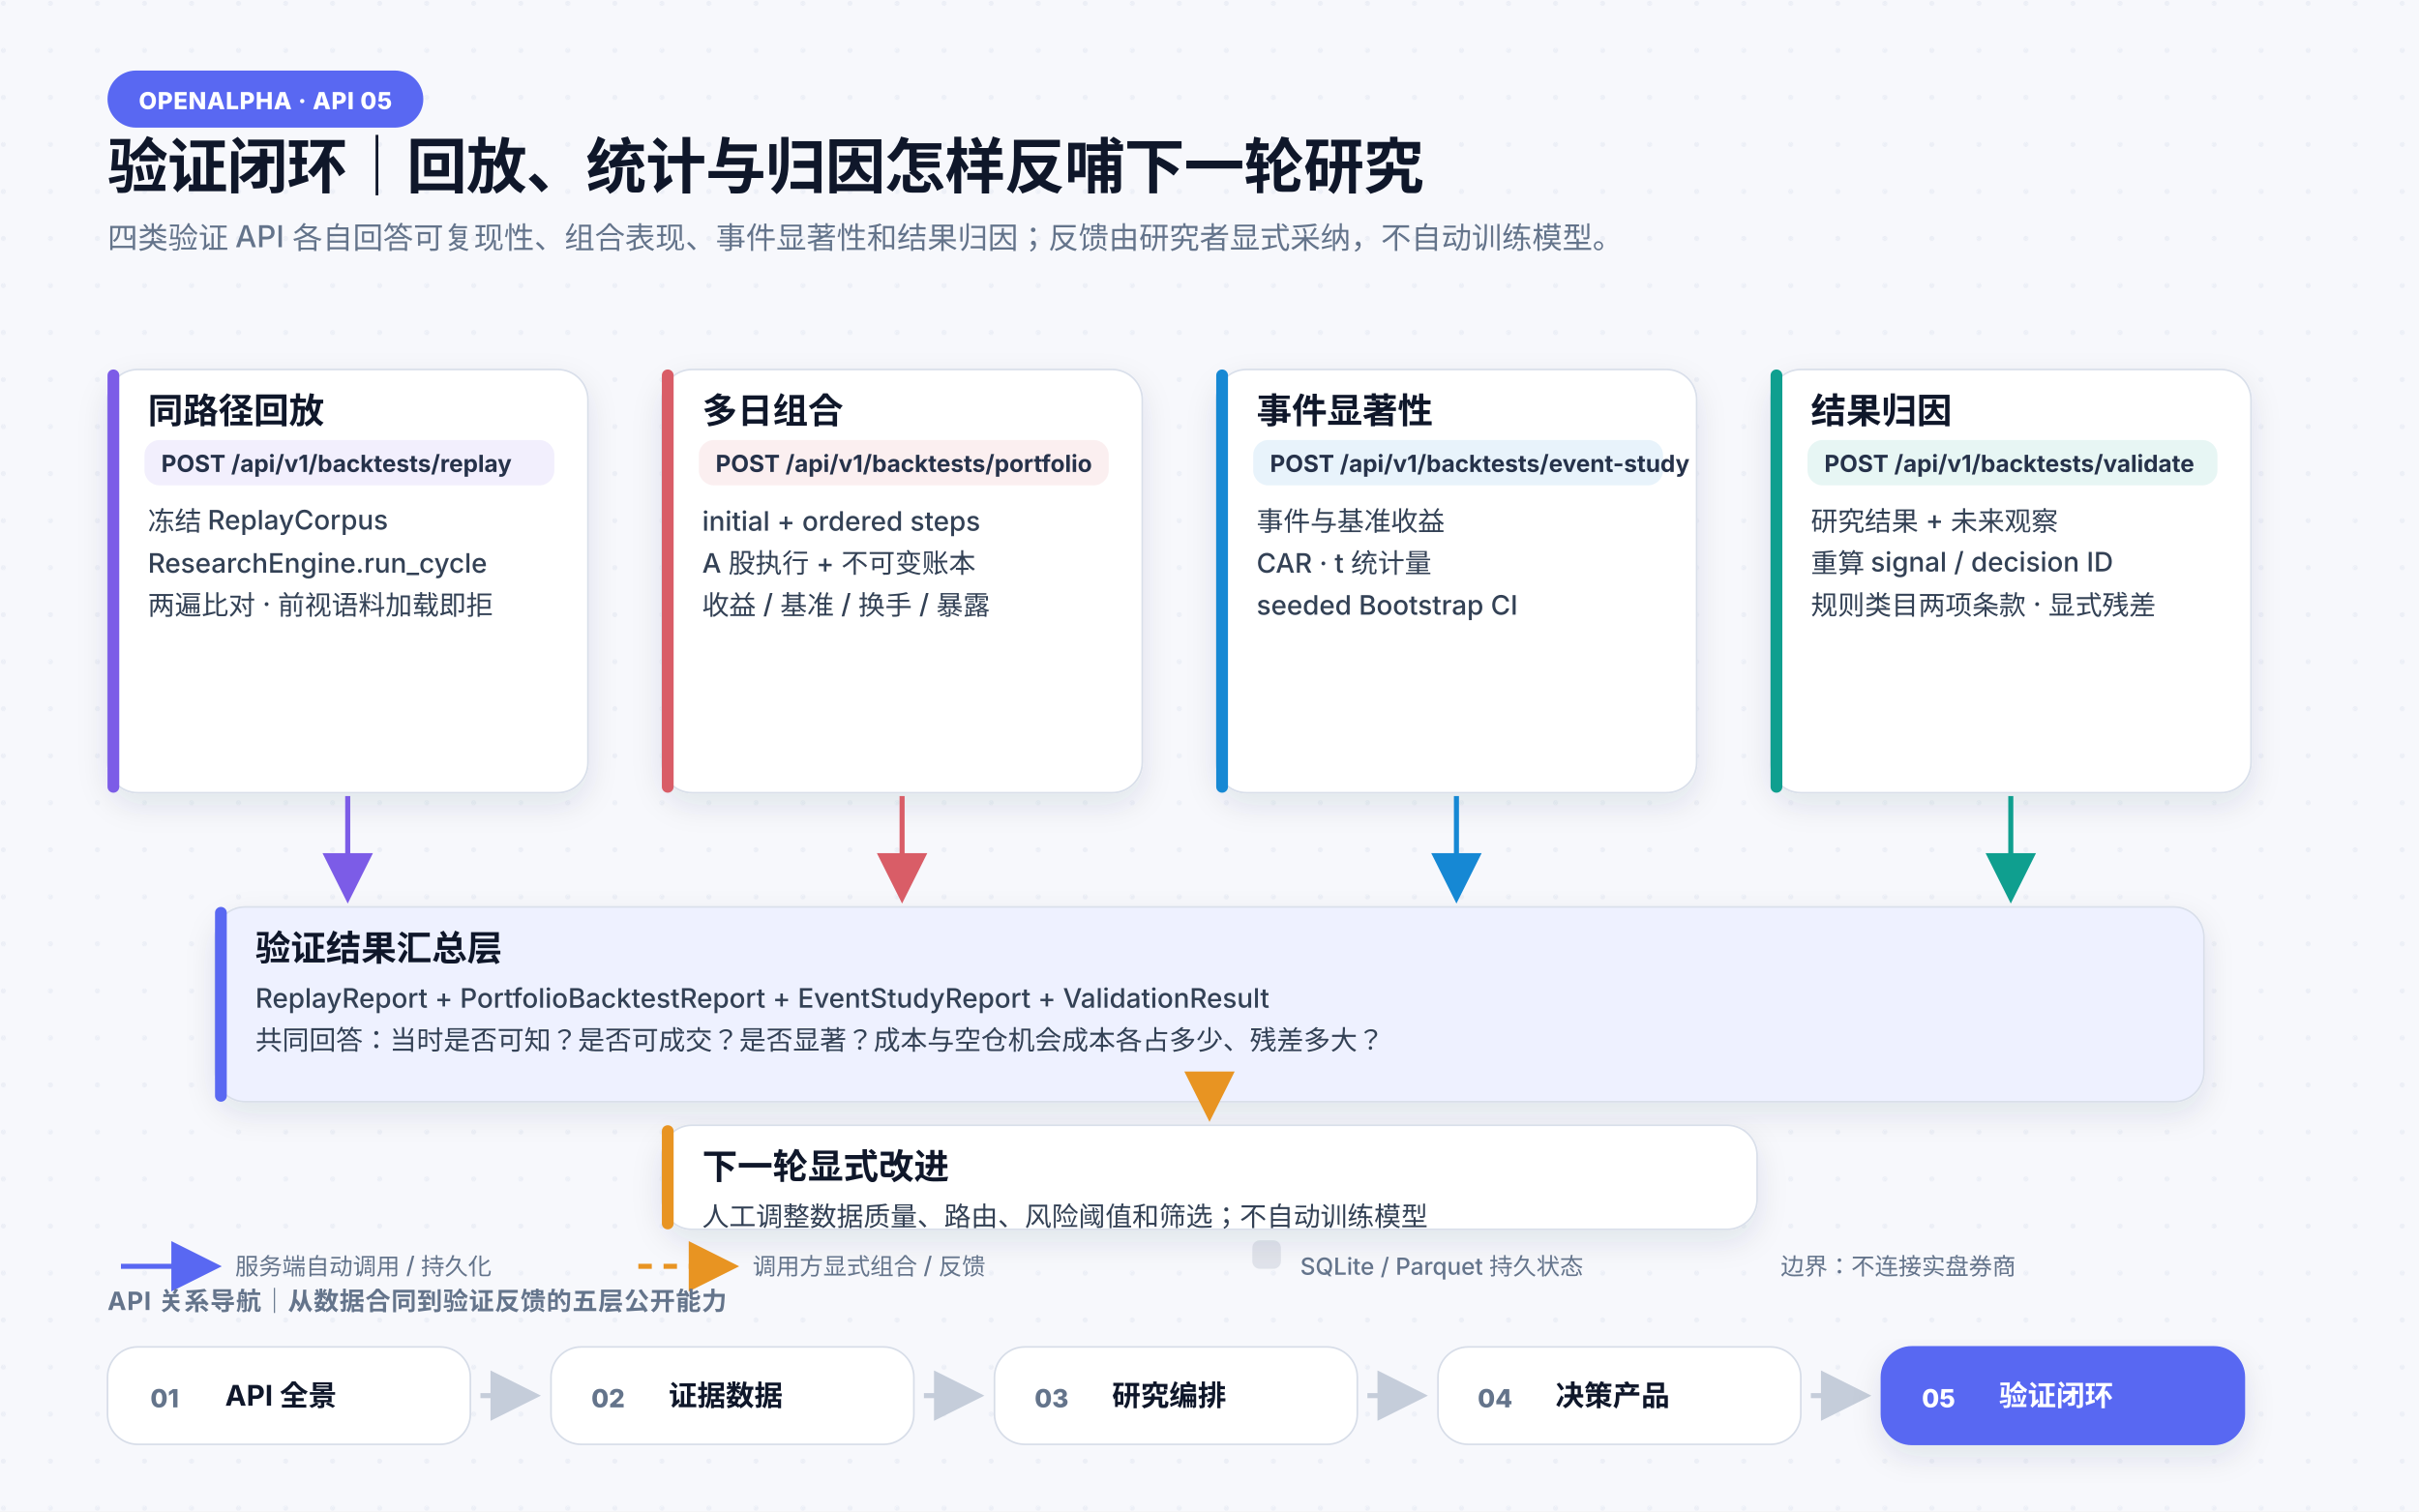
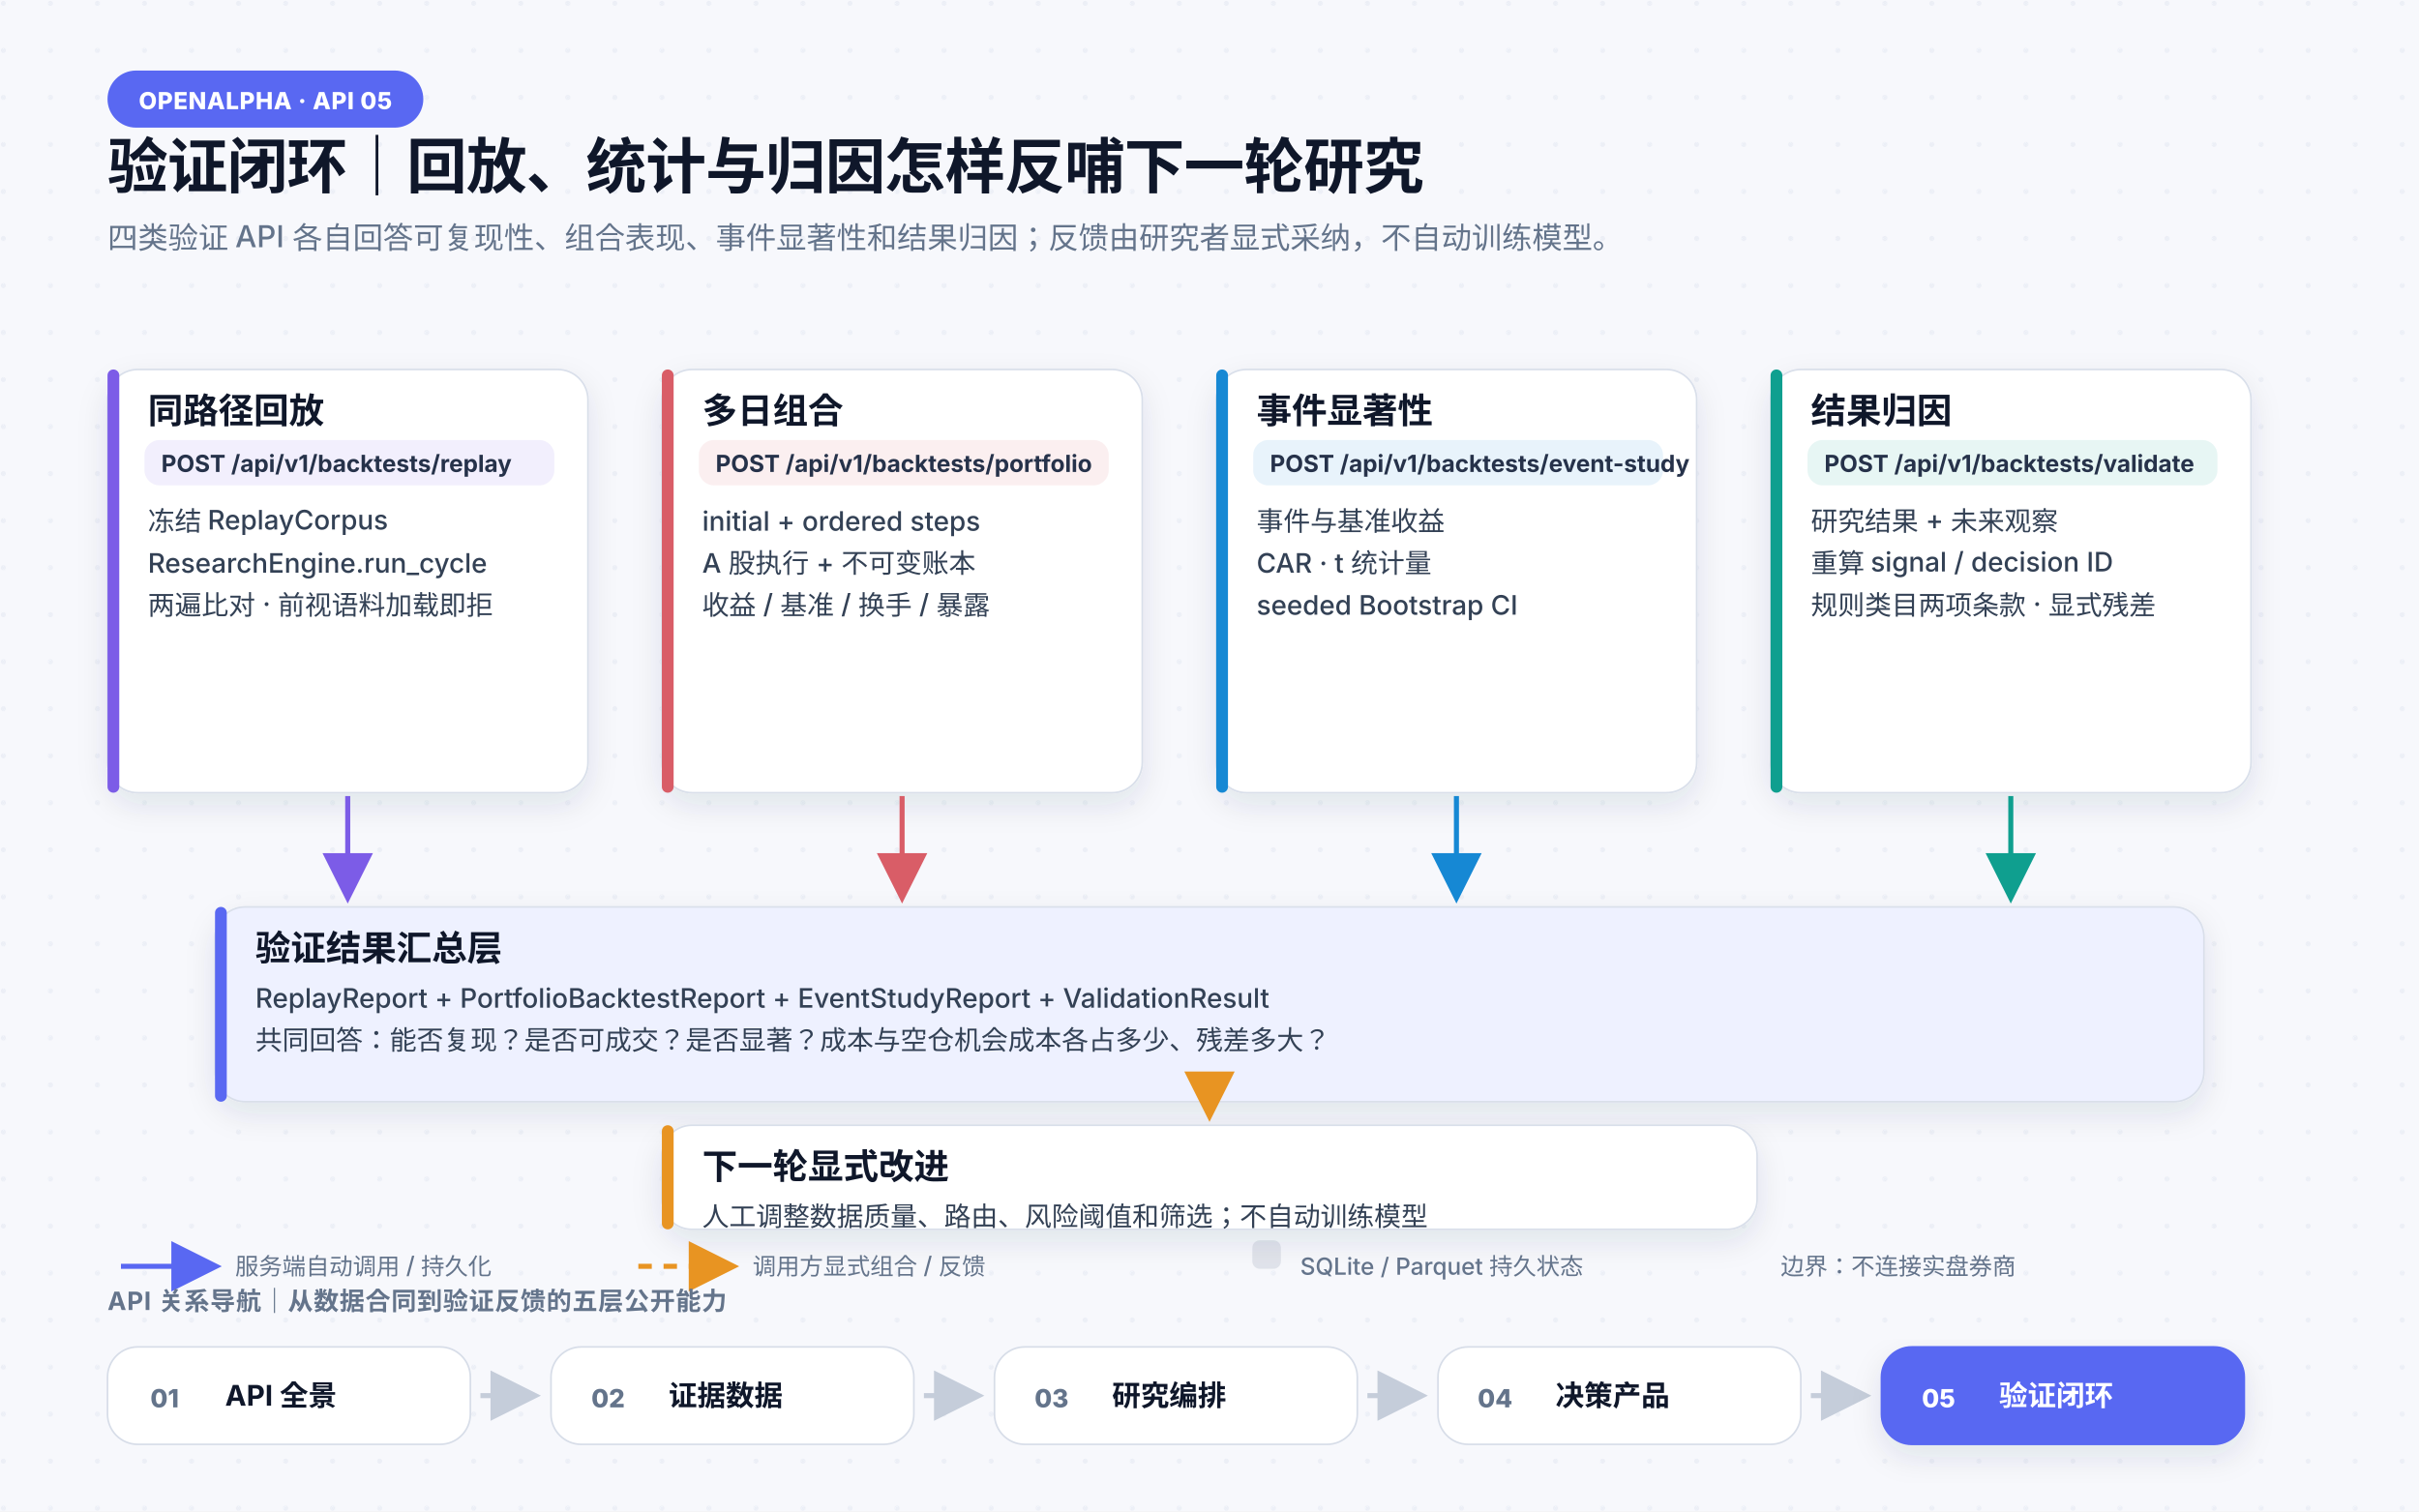
<svg xmlns="http://www.w3.org/2000/svg" width="1440" height="900" viewBox="0 0 1440 900" role="img" aria-labelledby="title desc">
  <defs>
    <filter id="shadow" x="-20%" y="-20%" width="140%" height="160%">
      <feDropShadow dx="0" dy="7" stdDeviation="9" flood-color="#27324A" flood-opacity=".10" />
    </filter>
    <marker id="arrow" markerWidth="10" markerHeight="10" refX="8" refY="5" orient="auto" markerUnits="strokeWidth">
      <path d="M0,0 L10,5 L0,10 z" fill="context-stroke" />
    </marker>
    <pattern id="dots" width="28" height="28" patternUnits="userSpaceOnUse">
      <circle cx="2" cy="2" r="1.5" fill="#D8DEEB" />
    </pattern>
    <style>
      text { font-family: Inter, "Noto Sans SC", "Microsoft YaHei", Arial, sans-serif; }
      .title { font-size: 36px; font-weight: 760; fill: #0F172A; letter-spacing: -.4px; }
      .subtitle { font-size: 18px; font-weight: 450; fill: #64748B; }
      .section { font-size: 14px; font-weight: 800; letter-spacing: 1.1px; }
      .cardTitle { font-size: 21px; font-weight: 760; fill: #0F172A; }
      .body { font-size: 16px; font-weight: 500; fill: #334155; }
      .small { font-size: 14px; font-weight: 520; fill: #64748B; }
      .endpoint { font-size: 14px; font-weight: 720; fill: #26324A; }
      .pill { font-size: 14px; font-weight: 780; letter-spacing: .35px; }
      .arrowLabel { font-size: 13px; font-weight: 700; fill: #64748B; }
      .navCaption { font-size: 15px; font-weight: 650; fill: #64748B; letter-spacing: .4px; }
      .navNumber { font-size: 15px; font-weight: 800; }
      .navLabel { font-size: 17px; font-weight: 720; }
    </style>
  </defs>
  <rect width="1440" height="900" fill="#F7F8FC" />
  <rect width="1440" height="900" fill="url(#dots)" opacity=".36" />
  <rect x="64" y="42" width="188" height="34" rx="17" fill="#5968F2" />
  <text x="158" y="65" class="pill" text-anchor="middle" fill="#FFFFFF">OPENALPHA · API 05</text>
  <text x="64" y="112" class="title">验证闭环｜回放、统计与归因怎样反哺下一轮研究</text>
  <text x="64" y="148" class="subtitle">四类验证 API 各自回答可复现性、组合表现、事件显著性和结果归因；反馈由研究者显式采纳，不自动训练模型。</text>
  <rect x="64" y="220" width="286" height="252" rx="18" fill="#FFFFFF" stroke="#D9DFEA" filter="url(#shadow)" />
  <rect x="64" y="220" width="7" height="252" rx="3.5" fill="#7C5CE7" />
  <text x="88" y="252" class="cardTitle">同路径回放</text>
  <rect x="86" y="262" width="244" height="27" rx="9" fill="#7C5CE7" opacity=".10" />
  <text x="96" y="281" class="endpoint">POST /api/v1/backtests/replay</text>
  <text x="88" y="316" class="body">冻结 ReplayCorpus</text>
  <text x="88" y="341" class="body">ResearchEngine.run_cycle</text>
  <text x="88" y="366" class="body">两遍比对 · 前视语料加载即拒</text>
  <rect x="394" y="220" width="286" height="252" rx="18" fill="#FFFFFF" stroke="#D9DFEA" filter="url(#shadow)" />
  <rect x="394" y="220" width="7" height="252" rx="3.5" fill="#D95D67" />
  <text x="418" y="252" class="cardTitle">多日组合</text>
  <rect x="416" y="262" width="244" height="27" rx="9" fill="#D95D67" opacity=".10" />
  <text x="426" y="281" class="endpoint">POST /api/v1/backtests/portfolio</text>
  <text x="418" y="316" class="body">initial + ordered steps</text>
  <text x="418" y="341" class="body">A 股执行 + 不可变账本</text>
  <text x="418" y="366" class="body">收益 / 基准 / 换手 / 暴露</text>
  <rect x="724" y="220" width="286" height="252" rx="18" fill="#FFFFFF" stroke="#D9DFEA" filter="url(#shadow)" />
  <rect x="724" y="220" width="7" height="252" rx="3.5" fill="#1688D4" />
  <text x="748" y="252" class="cardTitle">事件显著性</text>
  <rect x="746" y="262" width="244" height="27" rx="9" fill="#1688D4" opacity=".10" />
  <text x="756" y="281" class="endpoint">POST /api/v1/backtests/event-study</text>
  <text x="748" y="316" class="body">事件与基准收益</text>
  <text x="748" y="341" class="body">CAR · t 统计量</text>
  <text x="748" y="366" class="body">seeded Bootstrap CI</text>
  <rect x="1054" y="220" width="286" height="252" rx="18" fill="#FFFFFF" stroke="#D9DFEA" filter="url(#shadow)" />
  <rect x="1054" y="220" width="7" height="252" rx="3.5" fill="#0F9F8F" />
  <text x="1078" y="252" class="cardTitle">结果归因</text>
  <rect x="1076" y="262" width="244" height="27" rx="9" fill="#0F9F8F" opacity=".10" />
  <text x="1086" y="281" class="endpoint">POST /api/v1/backtests/validate</text>
  <text x="1078" y="316" class="body">研究结果 + 未来观察</text>
  <text x="1078" y="341" class="body">重算 signal / decision ID</text>
  <text x="1078" y="366" class="body">规则类目两项条款 · 显式残差</text>
  <rect x="128" y="540" width="1184" height="116" rx="18" fill="#EEF1FF" stroke="#D9DFEA" filter="url(#shadow)" />
  <rect x="128" y="540" width="7" height="116" rx="3.5" fill="#5968F2" />
  <text x="152" y="572" class="cardTitle">验证结果汇总层</text>
  <text x="152" y="600" class="body">ReplayReport + PortfolioBacktestReport + EventStudyReport + ValidationResult</text>
-   <text x="152" y="625" class="body">共同回答：当时是否可知？是否可成交？是否显著？成本与空仓机会成本各占多少、残差多大？</text>
+   <text x="152" y="625" class="body">共同回答：能否复现？是否可成交？是否显著？成本与空仓机会成本各占多少、残差多大？</text>
  <path d="M 207 474 L 207 532" fill="none" stroke="#7C5CE7" stroke-width="3" marker-end="url(#arrow)" />
  <path d="M 537 474 L 537 532" fill="none" stroke="#D95D67" stroke-width="3" marker-end="url(#arrow)" />
  <path d="M 867 474 L 867 532" fill="none" stroke="#1688D4" stroke-width="3" marker-end="url(#arrow)" />
  <path d="M 1197 474 L 1197 532" fill="none" stroke="#0F9F8F" stroke-width="3" marker-end="url(#arrow)" />
  <rect x="394" y="670" width="652" height="62" rx="18" fill="#FFFFFF" stroke="#D9DFEA" filter="url(#shadow)" />
  <rect x="394" y="670" width="7" height="62" rx="3.5" fill="#E89422" />
  <text x="418" y="702" class="cardTitle">下一轮显式改进</text>
  <text x="418" y="730" class="body">人工调整数据质量、路由、风险阈值和筛选；不自动训练模型</text>
  <path d="M 720 658 L 720 662" fill="none" stroke="#E89422" stroke-width="3" stroke-dasharray="8 7" marker-end="url(#arrow)" />
  <path d="M 72 754 L 126 754" fill="none" stroke="#5968F2" stroke-width="3" marker-end="url(#arrow)" />
  <text x="140" y="759" class="small">服务端自动调用 / 持久化</text>
  <path d="M 380 754 L 434 754" fill="none" stroke="#E89422" stroke-width="3" stroke-dasharray="8 7" marker-end="url(#arrow)" />
  <text x="448" y="759" class="small">调用方显式组合 / 反馈</text>
  <rect x="746" y="739" width="16" height="16" rx="4" fill="#64748B" opacity=".16" stroke="#64748B" />
  <text x="774" y="759" class="small">SQLite / Parquet 持久状态</text>
  <text x="1060" y="759" class="small">边界：不连接实盘券商</text>
  <text x="64" y="780" class="navCaption">API 关系导航｜从数据合同到验证反馈的五层公开能力</text>
  <rect x="64" y="802" width="216" height="58" rx="18" fill="#FFFFFF" stroke="#D7DDE8" />
  <text x="98" y="838" class="navNumber" text-anchor="middle" fill="#64748B">01</text>
  <text x="134" y="837" class="navLabel" fill="#0F172A">API 全景</text>
  <path d="M 286 831 L 316 831" fill="none" stroke="#C5CDDA" stroke-width="3" marker-end="url(#arrow)" />
  <rect x="328" y="802" width="216" height="58" rx="18" fill="#FFFFFF" stroke="#D7DDE8" />
  <text x="362" y="838" class="navNumber" text-anchor="middle" fill="#64748B">02</text>
  <text x="398" y="837" class="navLabel" fill="#0F172A">证据数据</text>
  <path d="M 550 831 L 580 831" fill="none" stroke="#C5CDDA" stroke-width="3" marker-end="url(#arrow)" />
  <rect x="592" y="802" width="216" height="58" rx="18" fill="#FFFFFF" stroke="#D7DDE8" />
  <text x="626" y="838" class="navNumber" text-anchor="middle" fill="#64748B">03</text>
  <text x="662" y="837" class="navLabel" fill="#0F172A">研究编排</text>
  <path d="M 814 831 L 844 831" fill="none" stroke="#C5CDDA" stroke-width="3" marker-end="url(#arrow)" />
  <rect x="856" y="802" width="216" height="58" rx="18" fill="#FFFFFF" stroke="#D7DDE8" />
  <text x="890" y="838" class="navNumber" text-anchor="middle" fill="#64748B">04</text>
  <text x="926" y="837" class="navLabel" fill="#0F172A">决策产品</text>
  <path d="M 1078 831 L 1108 831" fill="none" stroke="#C5CDDA" stroke-width="3" marker-end="url(#arrow)" />
  <rect x="1120" y="802" width="216" height="58" rx="18" fill="#5968F2" stroke="#5968F2" filter="url(#shadow)" />
  <text x="1154" y="838" class="navNumber" text-anchor="middle" fill="#FFFFFF">05</text>
  <text x="1190" y="837" class="navLabel" fill="#FFFFFF">验证闭环</text>
</svg>
